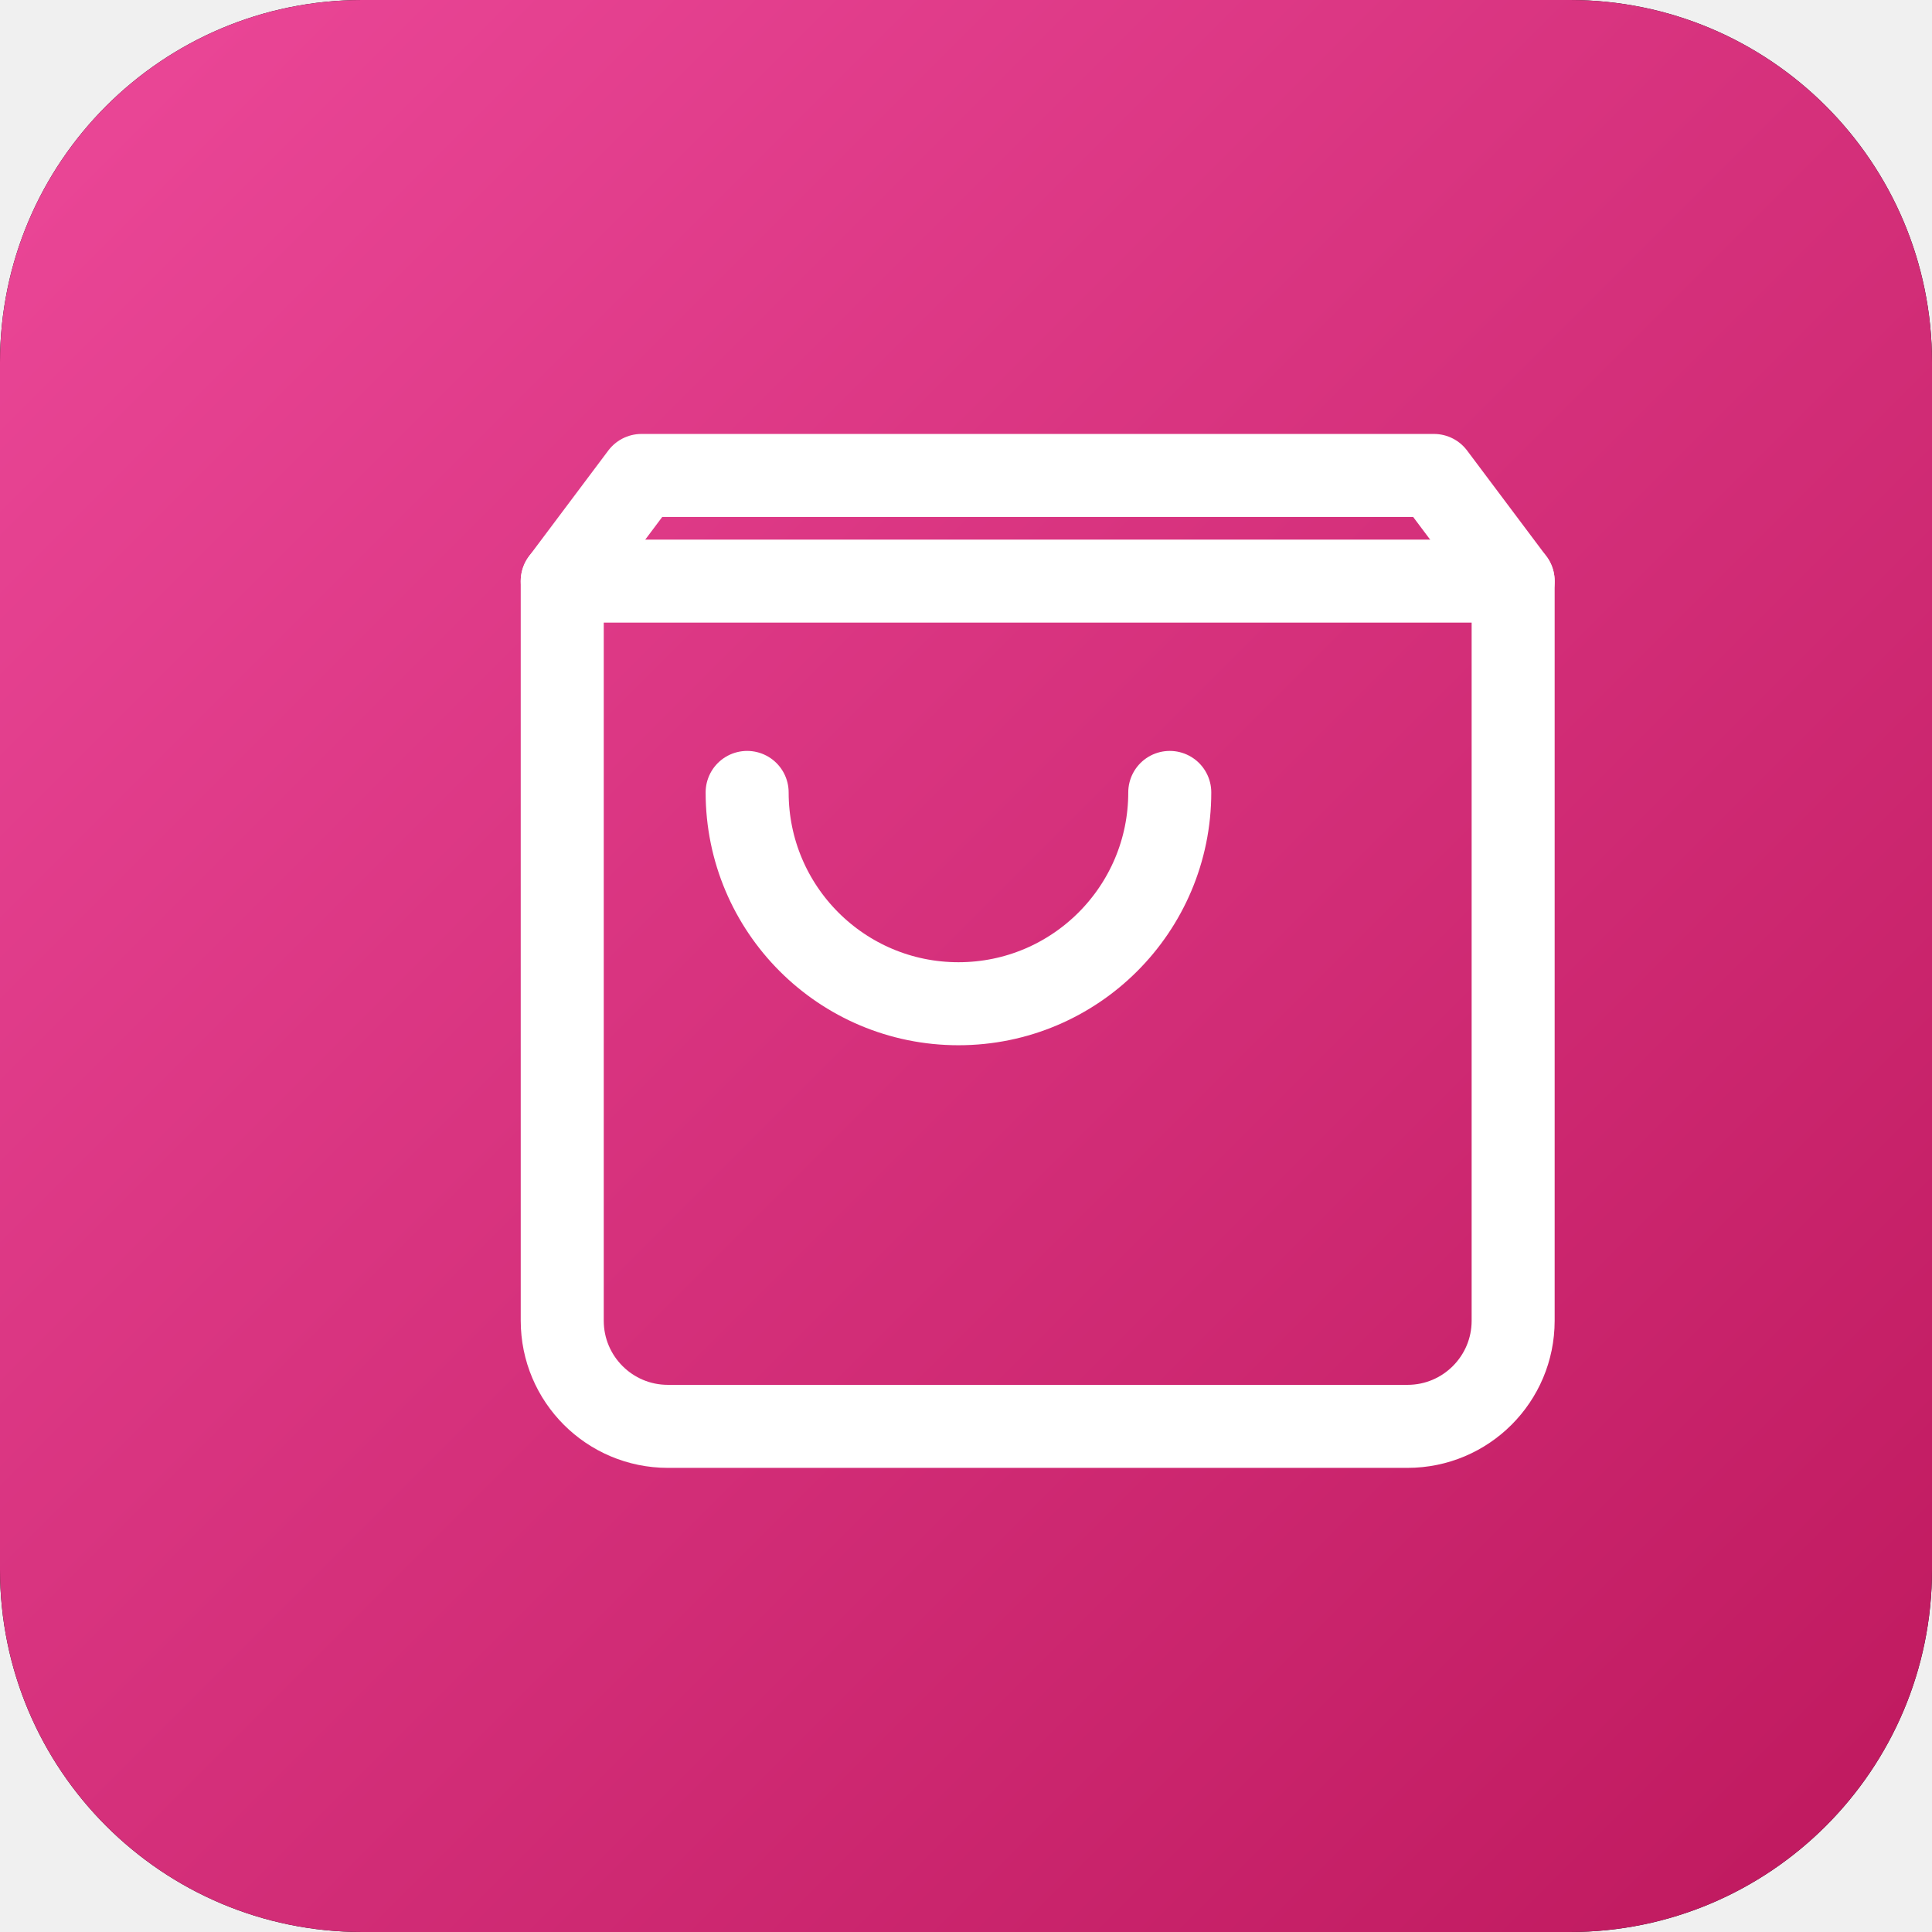
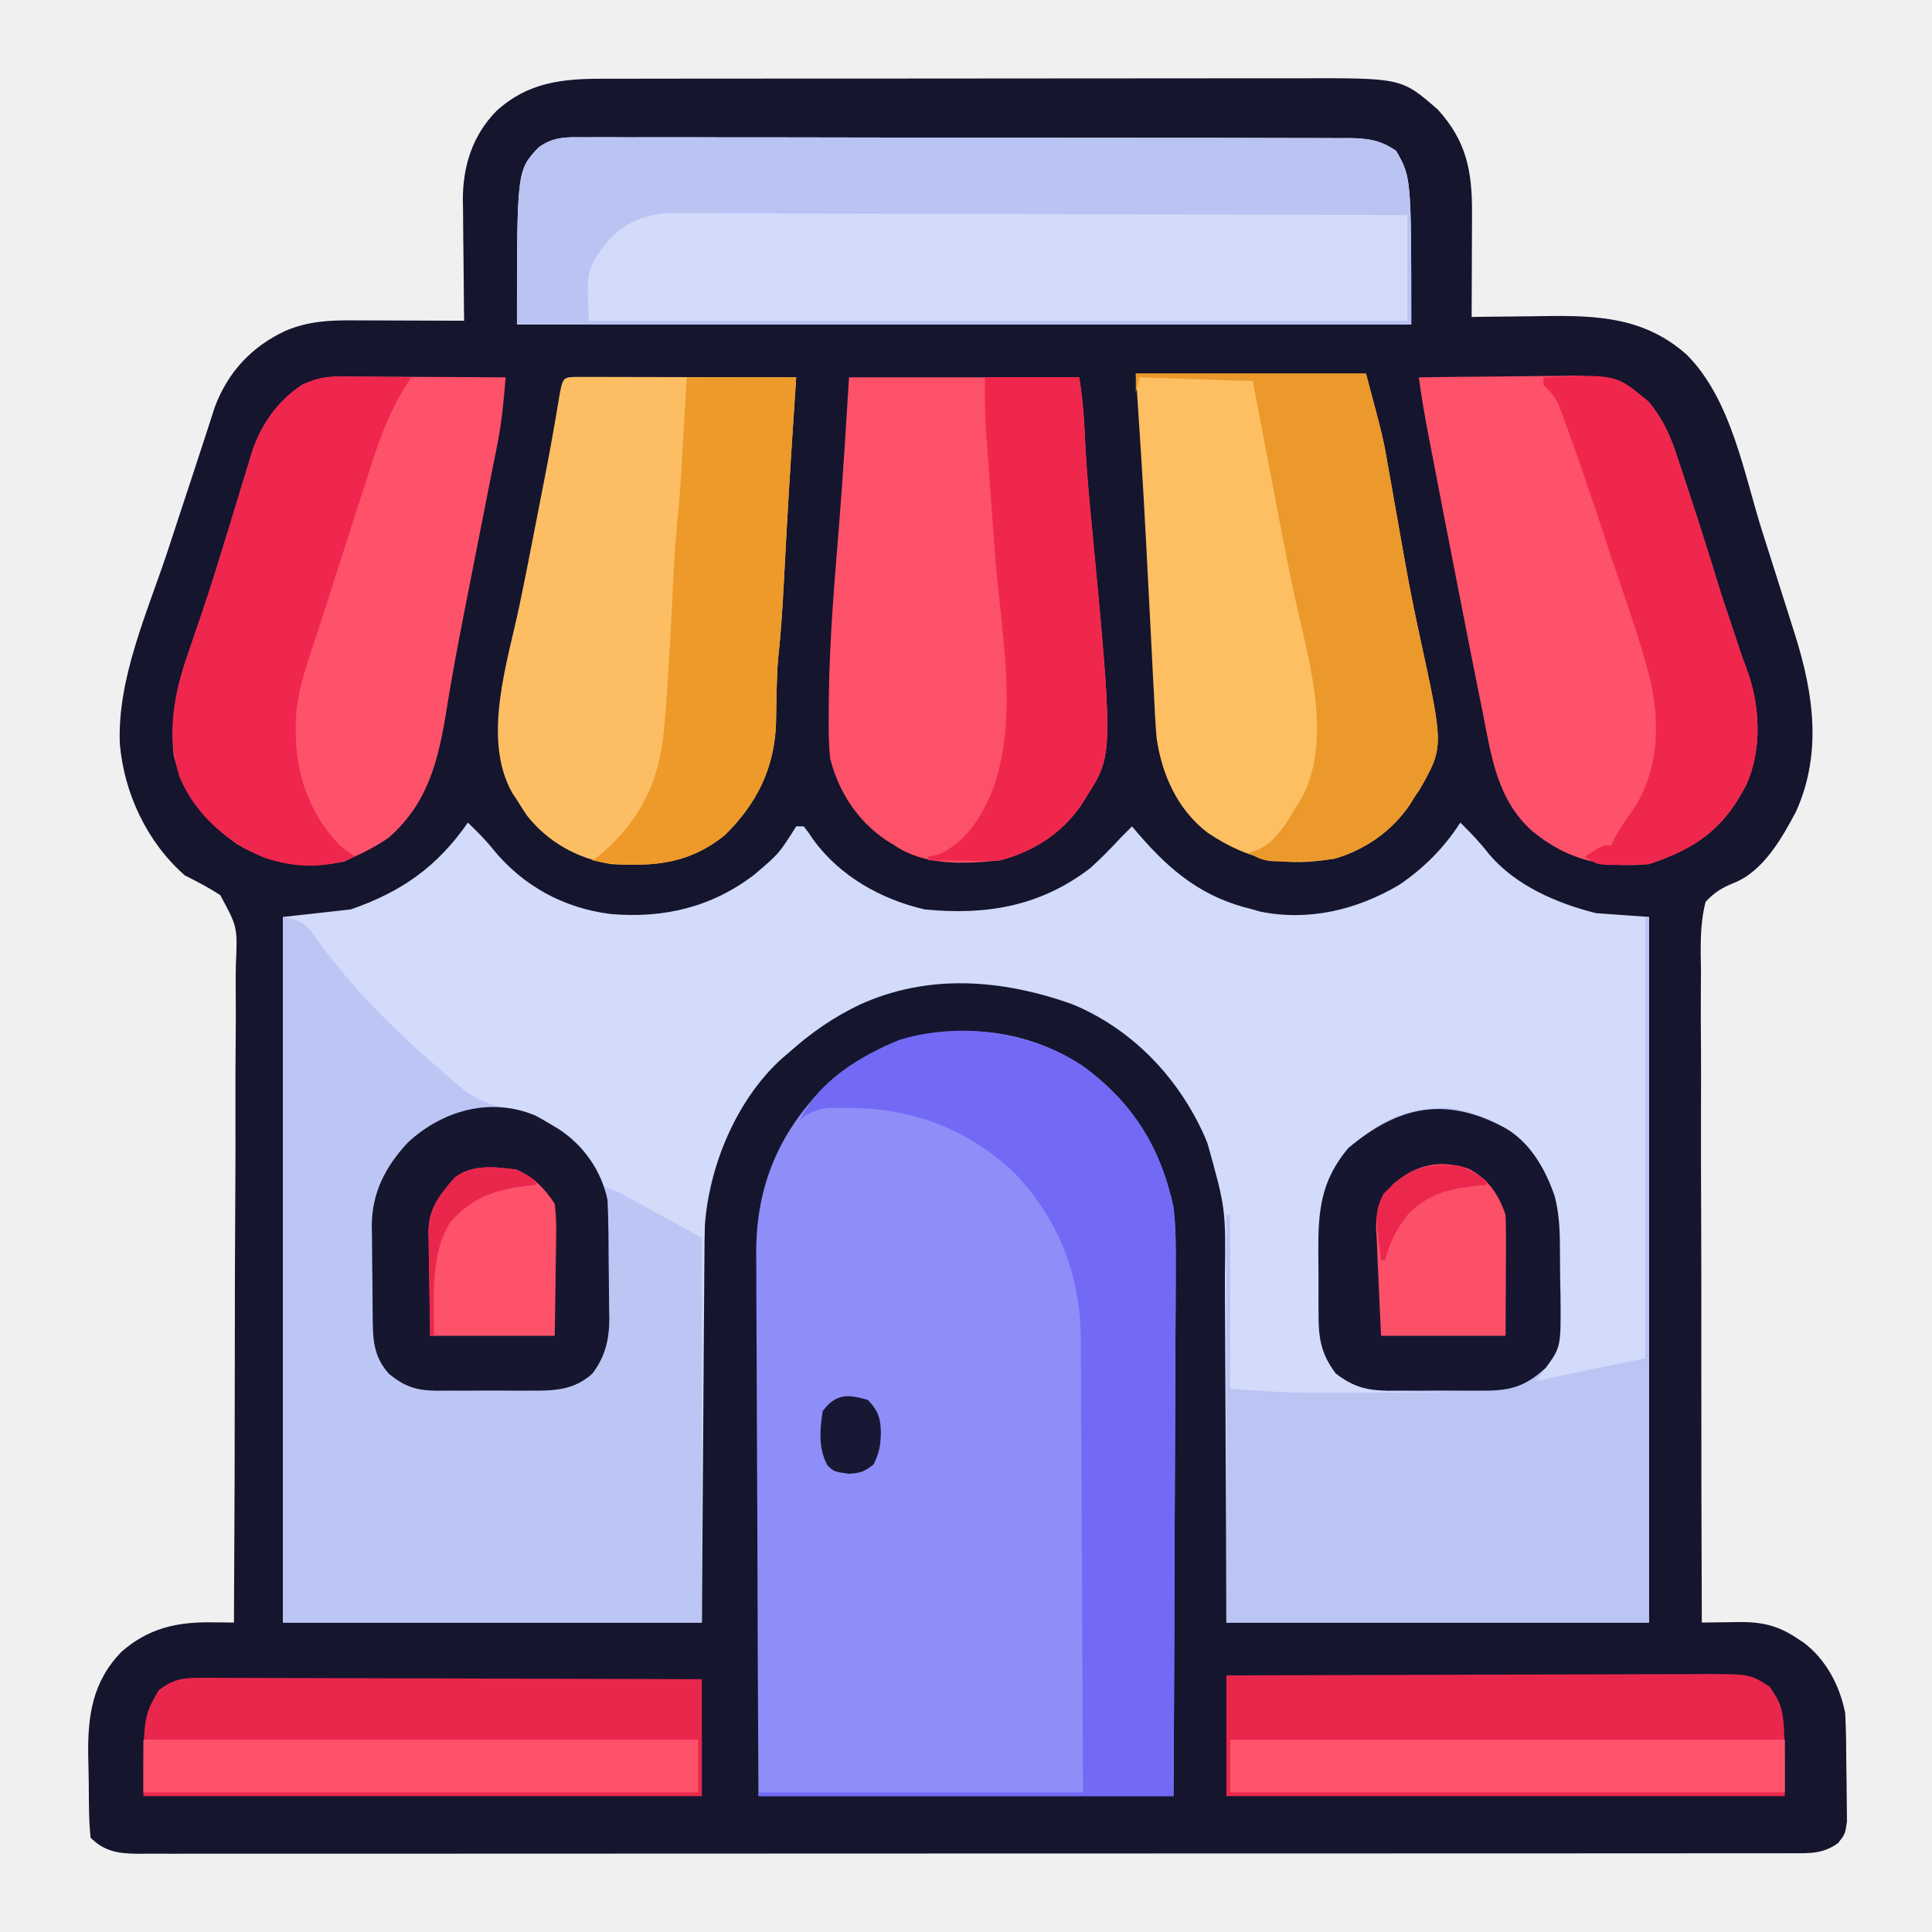
- <svg xmlns="http://www.w3.org/2000/svg" viewBox="0 0 512 512">
-   <rect width="512" height="512" rx="96" fill="#0f0f0f" />
-   <rect width="512" height="512" rx="96" fill="url(#grad)" />
-   <defs>
-     <linearGradient id="grad" x1="0%" y1="0%" x2="100%" y2="100%">
-       <stop offset="0%" style="stop-color:#ec4899" />
-       <stop offset="100%" style="stop-color:#be185d" />
-     </linearGradient>
-   </defs>
-   <g transform="translate(128, 112)" fill="none" stroke="white" stroke-width="22" stroke-linecap="round" stroke-linejoin="round">
-     <path d="M42 14L21 42v196a28 28 0 0 0 28 28h196a28 28 0 0 0 28-28V42L252 14z" />
-     <line x1="21" y1="42" x2="273" y2="42" />
-     <path d="M182 98a56 56 0 0 1-112 0" />
-   </g>
+ <svg xmlns="http://www.w3.org/2000/svg" version="1.1" width="512" height="512">
+   <path d="M0 0 C1.291 -0.003 1.291 -0.003 2.608 -0.007 C5.479 -0.013 8.349 -0.012 11.22 -0.012 C13.284 -0.015 15.347 -0.018 17.411 -0.022 C23.008 -0.031 28.605 -0.033 34.203 -0.034 C37.702 -0.034 41.201 -0.036 44.7 -0.039 C56.914 -0.048 69.129 -0.052 81.343 -0.052 C92.718 -0.051 104.093 -0.062 115.467 -0.077 C125.243 -0.09 135.018 -0.096 144.793 -0.095 C150.627 -0.095 156.461 -0.098 162.295 -0.108 C167.784 -0.118 173.273 -0.118 178.761 -0.111 C180.771 -0.11 182.781 -0.112 184.791 -0.118 C211.643 -0.194 211.643 -0.194 221.215 8.134 C228.816 16.451 230.388 24.506 230.313 35.595 C230.311 36.781 230.311 36.781 230.309 37.99 C230.303 40.496 230.29 43.003 230.278 45.509 C230.273 47.216 230.268 48.923 230.264 50.63 C230.253 54.798 230.236 58.966 230.215 63.134 C231.213 63.118 232.21 63.102 233.238 63.086 C236.995 63.031 240.752 62.997 244.51 62.969 C246.125 62.954 247.741 62.934 249.356 62.907 C263.568 62.683 276.06 63.218 287.215 73.134 C299.055 84.974 302.367 104.651 307.278 120.134 C307.991 122.373 308.706 124.613 309.42 126.852 C311.362 132.943 313.292 139.037 315.215 145.134 C315.452 145.883 315.688 146.632 315.932 147.403 C320.833 162.95 323.109 178.745 316.215 194.134 C312.502 201.184 307.494 210.061 299.711 213.117 C296.511 214.418 294.581 215.594 292.215 218.134 C290.663 224.17 290.892 230.15 290.988 236.348 C290.981 238.231 290.97 240.113 290.954 241.996 C290.925 247.102 290.956 252.205 290.999 257.311 C291.034 262.648 291.012 267.985 290.995 273.322 C290.974 283.426 291.002 293.53 291.05 303.634 C291.101 315.138 291.095 326.642 291.085 338.146 C291.065 361.809 291.117 385.471 291.215 409.134 C292.311 409.115 293.408 409.096 294.537 409.077 C295.991 409.061 297.445 409.047 298.899 409.032 C299.619 409.019 300.34 409.005 301.083 408.991 C307.03 408.947 311.28 409.864 316.215 413.134 C316.848 413.546 317.481 413.959 318.133 414.384 C324.138 418.89 327.768 425.813 329.215 433.134 C329.459 437.716 329.486 442.3 329.51 446.888 C329.522 448.385 329.542 449.883 329.572 451.38 C329.614 453.548 329.631 455.715 329.641 457.884 C329.663 459.825 329.663 459.825 329.685 461.806 C329.215 465.134 329.215 465.134 327.376 467.524 C323.389 470.493 319.57 470.276 314.817 470.262 C314.053 470.264 313.29 470.266 312.503 470.268 C309.924 470.272 307.345 470.27 304.766 470.267 C302.907 470.269 301.048 470.272 299.188 470.274 C294.063 470.28 288.937 470.28 283.811 470.279 C278.29 470.279 272.768 470.284 267.247 470.289 C256.423 470.297 245.599 470.3 234.775 470.301 C225.981 470.301 217.186 470.303 208.391 470.306 C187.534 470.314 166.676 470.32 145.819 470.319 C145.151 470.319 144.484 470.319 143.796 470.319 C140.414 470.319 137.031 470.319 133.649 470.319 C132.641 470.319 132.641 470.319 131.613 470.319 C130.254 470.319 128.896 470.319 127.537 470.319 C106.397 470.318 85.256 470.326 64.116 470.34 C40.376 470.355 16.637 470.363 -7.103 470.363 C-19.677 470.362 -32.251 470.365 -44.825 470.376 C-55.529 470.385 -66.234 470.387 -76.938 470.38 C-82.403 470.377 -87.868 470.377 -93.333 470.386 C-98.332 470.393 -103.33 470.392 -108.329 470.383 C-110.141 470.382 -111.954 470.384 -113.766 470.389 C-116.222 470.396 -118.678 470.391 -121.135 470.383 C-121.844 470.388 -122.554 470.393 -123.285 470.398 C-128.383 470.361 -132.114 469.804 -135.785 466.134 C-136.034 463.621 -136.161 461.222 -136.191 458.704 C-136.203 457.958 -136.214 457.213 -136.226 456.445 C-136.245 454.859 -136.258 453.274 -136.265 451.688 C-136.285 449.302 -136.346 446.918 -136.41 444.532 C-136.558 433.931 -135.358 424.887 -127.604 416.882 C-120.574 410.729 -113.129 408.969 -103.957 409.067 C-102.798 409.077 -101.638 409.086 -100.444 409.096 C-99.567 409.109 -98.689 409.121 -97.785 409.134 C-97.635 384.499 -97.554 359.865 -97.554 335.229 C-97.553 323.791 -97.529 312.353 -97.452 300.914 C-97.386 290.943 -97.361 280.974 -97.387 271.003 C-97.399 265.723 -97.39 260.446 -97.331 255.167 C-97.276 250.195 -97.277 245.227 -97.321 240.255 C-97.327 238.433 -97.313 236.61 -97.277 234.789 C-96.833 224.796 -96.833 224.796 -101.402 216.373 C-104.447 214.35 -107.525 212.775 -110.785 211.134 C-120.795 202.402 -126.922 189.34 -128.031 176.224 C-128.726 158.884 -120.696 141.339 -115.347 125.134 C-114.589 122.824 -113.83 120.514 -113.072 118.204 C-111.625 113.796 -110.172 109.39 -108.716 104.985 C-107.544 101.443 -106.382 97.898 -105.237 94.347 C-105.011 93.653 -104.786 92.96 -104.553 92.245 C-103.985 90.496 -103.421 88.746 -102.858 86.995 C-99.388 77.745 -93.077 70.962 -84.16 66.821 C-78.104 64.231 -72.475 63.994 -65.984 64.036 C-64.73 64.038 -64.73 64.038 -63.45 64.04 C-60.79 64.046 -58.131 64.058 -55.472 64.071 C-53.664 64.076 -51.856 64.081 -50.049 64.085 C-45.627 64.096 -41.206 64.113 -36.785 64.134 C-36.801 62.999 -36.816 61.865 -36.832 60.696 C-36.887 56.453 -36.921 52.209 -36.95 47.965 C-36.965 46.135 -36.985 44.305 -37.011 42.475 C-37.048 39.831 -37.065 37.188 -37.078 34.544 C-37.093 33.737 -37.109 32.931 -37.125 32.1 C-37.127 23.175 -34.59 15.023 -28.218 8.54 C-19.907 0.954 -10.814 -0.021 0 0 Z " fill="#15152E" transform="translate(159.7849,20.86629)" />
+   <path d="M0 0 C2.287 2.217 4.504 4.384 6.504 6.867 C14.437 16.692 25.411 22.73 37.994 24.239 C51.891 25.405 64.602 22.432 75.844 13.832 C82.445 8.235 82.445 8.235 87 1 C87.66 1 88.32 1 89 1 C90.191 2.504 90.191 2.504 91.562 4.562 C98.609 14.22 109.468 20.307 121 23 C137.333 24.623 151.766 22.209 165 12 C167.817 9.458 170.43 6.788 173 4 C173.995 2.995 174.994 1.994 176 1 C176.666 1.785 177.333 2.57 178.02 3.379 C186.544 13.191 195.07 20.004 208 23 C208.899 23.273 208.899 23.273 209.816 23.551 C222.807 26.223 235.575 23.142 246.84 16.477 C253.457 11.954 258.662 6.716 263 0 C265.763 2.682 268.264 5.334 270.625 8.375 C277.716 16.721 288.575 21.394 299 24 C305.93 24.495 305.93 24.495 313 25 C313 86.71 313 148.42 313 212 C276.04 212 239.08 212 201 212 C200.961 199.882 200.961 199.882 200.922 187.52 C200.897 182.383 200.87 177.247 200.84 172.111 C200.792 163.97 200.747 155.828 200.729 147.687 C200.715 141.118 200.679 134.55 200.632 127.982 C200.617 125.484 200.609 122.985 200.608 120.487 C200.833 102.322 200.833 102.322 196 85 C195.725 84.34 195.45 83.68 195.167 82.999 C188.178 67.387 175.91 54.594 160.012 48.062 C141.444 41.512 121.993 39.932 103.699 48.308 C96.697 51.683 90.763 55.818 85 61 C84.377 61.53 83.755 62.06 83.113 62.605 C71.225 73.425 63.99 90.731 62.803 106.635 C62.717 109.441 62.687 112.242 62.681 115.049 C62.671 116.121 62.661 117.193 62.65 118.297 C62.62 121.732 62.603 125.167 62.586 128.602 C62.569 130.736 62.551 132.87 62.532 135.005 C62.47 142.878 62.423 150.752 62.375 158.625 C62.251 176.239 62.127 193.852 62 212 C25.37 212 -11.26 212 -49 212 C-49 150.29 -49 88.58 -49 25 C-40.09 24.01 -40.09 24.01 -31 23 C-17.463 18.262 -8.213 11.748 0 0 Z " fill="#D2DBFA" transform="translate(124,218)" />
+   <path d="M0 0 C13.366 9.611 20.921 21.678 24.336 37.68 C24.947 43.079 24.975 48.396 24.904 53.816 C24.902 55.356 24.903 56.895 24.906 58.434 C24.907 62.557 24.878 66.68 24.843 70.803 C24.811 75.132 24.809 79.462 24.803 83.791 C24.787 91.965 24.746 100.138 24.696 108.312 C24.629 119.374 24.603 130.437 24.574 141.499 C24.527 158.893 24.427 176.286 24.336 193.68 C-11.964 193.68 -48.264 193.68 -85.664 193.68 C-85.866 154.872 -85.866 154.872 -85.908 138.555 C-85.938 127.308 -85.973 116.061 -86.041 104.813 C-86.091 96.621 -86.123 88.428 -86.135 80.235 C-86.141 75.902 -86.156 71.569 -86.193 67.236 C-86.227 63.146 -86.237 59.058 -86.23 54.968 C-86.231 53.478 -86.241 51.987 -86.26 50.497 C-86.469 33.588 -81.131 19.338 -69.414 6.93 C-50.392 -11.062 -22.276 -14.49 0 0 Z " fill="#8E8EF8" transform="translate(286.6641,282.3203)" />
+   <path d="M0 0 C5.892 1.178 6.235 2.042 9.562 6.75 C18.37 18.778 28.768 29.228 40 39 C40.586 39.514 41.172 40.029 41.776 40.559 C50.619 48.335 50.619 48.335 61.691 51.695 C68.382 52.578 74.309 56.309 79 61 C84 67.865 84 67.865 84 71 C85.65 71.66 87.3 72.32 89 73 C96.26 76.96 103.52 80.92 111 85 C111 118.66 111 152.32 111 187 C74.37 187 37.74 187 0 187 C0 125.29 0 63.58 0 0 Z " fill="#BCC6F5" transform="translate(75,243)" />
+   <path d="M0 0 C0.891 -0.006 1.782 -0.013 2.7 -0.019 C5.681 -0.035 8.66 -0.014 11.64 0.006 C13.779 0.003 15.918 -0.003 18.057 -0.011 C23.863 -0.025 29.668 -0.008 35.474 0.016 C41.549 0.036 47.624 0.03 53.699 0.028 C63.901 0.028 74.103 0.047 84.305 0.079 C96.101 0.116 107.897 0.125 119.693 0.118 C131.039 0.112 142.385 0.123 153.731 0.142 C158.561 0.15 163.39 0.153 168.219 0.151 C173.906 0.151 179.592 0.165 185.278 0.191 C187.366 0.198 189.453 0.2 191.54 0.197 C194.389 0.193 197.237 0.208 200.085 0.227 C200.912 0.222 201.739 0.216 202.59 0.211 C207.439 0.268 210.967 0.723 215.043 3.621 C219.043 10.621 219.043 10.621 219.043 49.621 C140.833 49.621 62.623 49.621 -17.957 49.621 C-17.957 8.859 -17.957 8.859 -12.33 2.785 C-8.462 -0.178 -4.721 -0.071 0 0 Z " fill="#D2DBFA" transform="translate(154.9573,36.37854)" />
+   <path d="M0 0 C0.33 0 0.66 0 1 0 C1 61.71 1 123.42 1 187 C-35.96 187 -72.92 187 -111 187 C-111 151.36 -111 115.72 -111 79 C-110.67 79 -110.34 79 -110 79 C-110 94.18 -110 109.36 -110 125 C-102.082 125.66 -94.451 126.14 -86.547 126.098 C-85.521 126.096 -84.494 126.095 -83.437 126.093 C-80.208 126.088 -76.979 126.075 -73.75 126.062 C-71.54 126.057 -69.331 126.053 -67.121 126.049 C-61.747 126.038 -56.374 126.021 -51 126 C-51.69 125.991 -52.381 125.981 -53.092 125.972 C-56.25 125.918 -59.406 125.834 -62.562 125.75 C-64.192 125.729 -64.192 125.729 -65.854 125.707 C-72.381 125.509 -76.837 125.152 -82 121 C-85.818 115.528 -86.607 111.509 -86.566 104.918 C-86.573 104.064 -86.579 103.21 -86.585 102.329 C-86.592 100.53 -86.589 98.731 -86.576 96.931 C-86.563 94.205 -86.597 91.482 -86.635 88.756 C-86.682 77.845 -85.949 69.886 -78.688 61.25 C-70.126 54.082 -63.978 50.433 -52.457 50.617 C-44.368 51.513 -36.563 55.039 -31 61 C-25.416 68.918 -22.713 76.224 -22.594 85.988 C-22.582 86.732 -22.571 87.475 -22.559 88.241 C-22.54 89.804 -22.527 91.368 -22.52 92.932 C-22.5 95.297 -22.438 97.658 -22.375 100.021 C-22.251 109.164 -22.916 115.644 -29 123 C-27.744 122.734 -26.489 122.469 -25.195 122.195 C-23.505 121.839 -21.815 121.482 -20.125 121.125 C-18.891 120.864 -18.891 120.864 -17.633 120.598 C-16.395 120.337 -16.395 120.337 -15.133 120.07 C-14.389 119.913 -13.646 119.756 -12.879 119.594 C-8.59 118.709 -4.294 117.859 0 117 C0 78.39 0 39.78 0 0 Z " fill="#BBC5F3" transform="translate(436,243)" />
+   <path d="M0 0 C20.13 0 40.26 0 61 0 C65.59 17.212 65.59 17.212 66.965 25.211 C67.203 26.543 67.203 26.543 67.445 27.902 C67.949 30.726 68.443 33.55 68.938 36.375 C69.63 40.299 70.328 44.222 71.027 48.145 C71.197 49.096 71.366 50.047 71.54 51.027 C72.684 57.396 73.965 63.718 75.344 70.042 C81.624 98.97 81.624 98.97 75.254 110.156 C74.84 110.765 74.426 111.373 74 112 C73.576 112.691 73.152 113.382 72.715 114.094 C67.999 121.134 60.928 126.162 52.77 128.52 C39.715 130.784 30.19 129.152 19.109 121.734 C11.101 115.668 6.903 106.33 5.51 96.566 C5.192 92.687 4.978 88.81 4.805 84.922 C4.727 83.465 4.648 82.008 4.567 80.551 C4.359 76.723 4.171 72.895 3.988 69.066 C3.804 65.282 3.603 61.498 3.402 57.715 C3.166 53.238 2.93 48.761 2.703 44.284 C1.948 29.512 0.982 14.759 0 0 Z " fill="#FEBF63" transform="translate(301,99)" />
+   <path d="M0 0 C1.622 0.003 1.622 0.003 3.277 0.007 C4.498 0.007 5.719 0.007 6.978 0.007 C8.32 0.012 9.663 0.017 11.005 0.023 C12.372 0.024 13.738 0.026 15.104 0.027 C18.706 0.031 22.308 0.041 25.91 0.052 C29.583 0.062 33.256 0.066 36.929 0.071 C44.141 0.082 51.352 0.099 58.564 0.12 C58.507 0.978 58.45 1.836 58.392 2.72 C57.552 15.425 56.715 28.129 56.021 40.843 C55.977 41.645 55.933 42.447 55.888 43.274 C55.675 47.186 55.466 51.098 55.262 55.01 C54.911 61.614 54.49 68.185 53.772 74.762 C53.536 77.436 53.451 80.093 53.388 82.777 C53.352 84.217 53.352 84.217 53.316 85.687 C53.273 87.642 53.242 89.598 53.222 91.554 C52.877 103.506 48.186 113.11 39.63 121.444 C30.468 128.875 20.976 129.788 9.564 129.12 C0.67 127.669 -7.117 123.394 -12.749 116.308 C-13.673 114.931 -14.57 113.535 -15.436 112.12 C-15.85 111.5 -16.264 110.88 -16.69 110.241 C-24.773 95.85 -17.921 75.584 -14.788 60.628 C-13.182 52.955 -11.688 45.262 -10.199 37.566 C-9.764 35.324 -9.325 33.083 -8.885 30.841 C-7.743 25.004 -6.608 19.169 -5.598 13.307 C-5.462 12.521 -5.327 11.736 -5.187 10.926 C-4.928 9.412 -4.673 7.897 -4.422 6.381 C-3.364 0.166 -3.364 0.166 0 0 Z " fill="#FDBE63" transform="translate(152.4361,99.87975)" />
+   <path d="M0 0 C20.13 0 40.26 0 61 0 C61.816 4.898 62.235 9.566 62.438 14.5 C62.759 21.398 63.265 28.252 63.938 35.125 C70.116 99.851 70.116 99.851 63 111 C62.271 112.176 62.271 112.176 61.527 113.375 C56.255 120.953 48.903 125.652 40 128 C30.55 128.982 20.111 129.516 12 124 C11.309 123.576 10.618 123.152 9.906 122.715 C2.302 117.622 -2.764 109.871 -5 101 C-5.439 96.847 -5.424 92.735 -5.375 88.562 C-5.368 87.32 -5.36 86.077 -5.353 84.796 C-5.179 69.356 -3.828 53.968 -2.593 38.585 C-1.568 25.734 -0.808 12.866 0 0 Z " fill="#FD516A" transform="translate(225,100)" />
+   <path d="M0 0 C6.813 -0.102 13.627 -0.172 20.441 -0.22 C22.756 -0.24 25.071 -0.267 27.386 -0.302 C30.725 -0.351 34.063 -0.373 37.402 -0.391 C38.428 -0.411 39.453 -0.432 40.51 -0.453 C48.557 -0.456 54.674 1.18 60.875 6.438 C64.528 10.842 66.555 15.17 68.34 20.594 C68.548 21.222 68.756 21.85 68.971 22.497 C69.632 24.496 70.285 26.498 70.938 28.5 C71.371 29.813 71.805 31.125 72.24 32.438 C74.613 39.624 76.887 46.836 79.095 54.075 C80.351 58.136 81.7 62.162 83.062 66.188 C83.577 67.742 84.092 69.297 84.605 70.852 C85.379 73.181 86.181 75.477 87.051 77.773 C90.455 87.228 90.971 98.547 86.846 107.827 C80.852 119.684 73.432 124.856 61 129 C48.978 130.121 39.46 128.004 30.062 120.25 C20.706 111.957 19.16 100.151 16.875 88.5 C16.5 86.644 16.123 84.788 15.746 82.933 C14.472 76.627 13.235 70.314 12 64 C11.511 61.507 11.021 59.014 10.532 56.521 C8.059 43.899 5.608 31.273 3.188 18.641 C2.877 17.029 2.877 17.029 2.561 15.385 C1.584 10.268 0.677 5.166 0 0 Z " fill="#FE516A" transform="translate(376,100)" />
+   <path d="M0 0 C0.981 0 1.961 0 2.972 0 C4.018 0.011 5.064 0.021 6.141 0.032 C7.762 0.036 7.762 0.036 9.416 0.04 C12.86 0.051 16.303 0.077 19.747 0.102 C22.085 0.112 24.423 0.121 26.76 0.129 C32.485 0.151 38.21 0.185 43.934 0.227 C43.45 6.147 42.932 11.985 41.77 17.817 C41.539 18.995 41.307 20.173 41.069 21.387 C40.818 22.634 40.567 23.88 40.309 25.165 C40.044 26.508 39.779 27.852 39.515 29.196 C38.953 32.05 38.388 34.904 37.821 37.758 C36.454 44.641 35.105 51.527 33.761 58.415 C33.46 59.955 33.158 61.496 32.855 63.036 C31.203 71.444 29.634 79.848 28.28 88.311 C26.145 101.552 23.451 113.03 12.934 122.227 C10.051 124.221 7.13 125.795 3.934 127.227 C3.006 127.66 2.078 128.093 1.122 128.54 C-9.055 130.735 -18.348 129.225 -27.284 123.907 C-35.93 117.822 -41.667 110.612 -44.066 100.227 C-45.024 90.154 -43.23 81.856 -39.878 72.415 C-39.196 70.425 -38.522 68.433 -37.848 66.441 C-37.366 65.018 -36.881 63.596 -36.394 62.174 C-34.384 56.276 -32.535 50.336 -30.718 44.375 C-30.148 42.518 -29.577 40.661 -29.006 38.804 C-28.164 36.067 -27.327 33.328 -26.505 30.584 C-25.733 28.014 -24.94 25.45 -24.144 22.887 C-23.922 22.13 -23.7 21.373 -23.472 20.593 C-21.092 13.06 -16.7 6.65 -10.066 2.227 C-6.568 0.599 -3.848 -0.02 0 0 Z " fill="#FE516A" transform="translate(90.06567,99.77295)" />
+   <path d="M0 0 C13.366 9.611 20.921 21.678 24.336 37.68 C24.947 43.079 24.975 48.396 24.904 53.816 C24.902 55.356 24.903 56.895 24.906 58.434 C24.907 62.557 24.878 66.68 24.843 70.803 C24.811 75.132 24.809 79.462 24.803 83.791 C24.787 91.965 24.746 100.138 24.696 108.312 C24.629 119.374 24.603 130.437 24.574 141.499 C24.527 158.893 24.427 176.286 24.336 193.68 C-11.964 193.68 -48.264 193.68 -85.664 193.68 C-85.664 193.35 -85.664 193.02 -85.664 192.68 C-57.284 192.68 -28.904 192.68 0.336 192.68 C0.245 169.867 0.245 169.867 0.127 147.055 C0.073 137.745 0.021 128.436 -0.01 119.127 C-0.034 112.346 -0.067 105.564 -0.113 98.783 C-0.137 95.197 -0.155 91.61 -0.162 88.024 C-0.169 84.008 -0.199 79.992 -0.232 75.976 C-0.23 74.803 -0.229 73.631 -0.227 72.423 C-0.417 55.617 -6.055 40.952 -17.664 28.68 C-30.028 16.984 -44.288 11.494 -61.102 11.305 C-61.979 11.291 -62.856 11.277 -63.76 11.262 C-68.747 11.278 -68.747 11.278 -73.262 13.203 C-73.956 13.934 -73.956 13.934 -74.664 14.68 C-70.019 4.257 -58.475 -2.622 -48.289 -6.758 C-32.268 -11.583 -13.946 -9.071 0 0 Z " fill="#726AF5" transform="translate(286.6641,282.3203)" />
+   <path d="M0 0 C0.891 -0.006 1.782 -0.013 2.7 -0.019 C5.681 -0.035 8.66 -0.014 11.64 0.006 C13.779 0.003 15.918 -0.003 18.057 -0.011 C23.863 -0.025 29.668 -0.008 35.474 0.016 C41.549 0.036 47.624 0.03 53.699 0.028 C63.901 0.028 74.103 0.047 84.305 0.079 C96.101 0.116 107.897 0.125 119.693 0.118 C131.039 0.112 142.385 0.123 153.731 0.142 C158.561 0.15 163.39 0.153 168.219 0.151 C173.906 0.151 179.592 0.165 185.278 0.191 C187.366 0.198 189.453 0.2 191.54 0.197 C194.389 0.193 197.237 0.208 200.085 0.227 C200.912 0.222 201.739 0.216 202.59 0.211 C207.439 0.268 210.967 0.723 215.043 3.621 C219.043 10.621 219.043 10.621 219.043 49.621 C140.833 49.621 62.623 49.621 -17.957 49.621 C-17.957 8.859 -17.957 8.859 -12.33 2.785 C-8.462 -0.178 -4.721 -0.071 0 0 Z M5.668 28.121 C5.206 28.689 4.745 29.256 4.269 29.84 C-0.448 36.691 1.043 38.513 1.043 48.621 C72.653 48.621 144.263 48.621 218.043 48.621 C218.043 39.381 218.043 30.141 218.043 20.621 C191.974 20.529 165.905 20.457 139.836 20.414 C127.731 20.394 115.627 20.365 103.523 20.32 C92.972 20.28 82.422 20.254 71.871 20.245 C66.285 20.24 60.699 20.228 55.113 20.199 C49.853 20.171 44.594 20.163 39.334 20.169 C37.406 20.168 35.477 20.16 33.549 20.145 C30.911 20.125 28.274 20.13 25.635 20.14 C24.497 20.123 24.497 20.123 23.336 20.105 C16.447 20.182 10.032 22.571 5.668 28.121 Z " fill="#BAC4F2" transform="translate(154.9573,36.37854)" />
+   <path d="M0 0 C17.742 -0.068 35.483 -0.123 53.225 -0.155 C61.463 -0.171 69.701 -0.192 77.939 -0.226 C85.121 -0.256 92.302 -0.276 99.484 -0.282 C103.285 -0.286 107.087 -0.295 110.888 -0.317 C114.469 -0.338 118.05 -0.344 121.631 -0.339 C123.566 -0.341 125.5 -0.357 127.435 -0.373 C138.76 -0.333 138.76 -0.333 144 3 C148 9 148 9 148 32 C99.16 32 50.32 32 0 32 C0 21.44 0 10.88 0 0 Z " fill="#E9274D" transform="translate(325,444)" />
+   <path d="M0 0 C1.176 -0.004 2.353 -0.008 3.565 -0.012 C4.847 -0.002 6.129 0.009 7.449 0.02 C8.819 0.021 10.189 0.021 11.56 0.019 C15.272 0.018 18.984 0.036 22.697 0.057 C26.579 0.075 30.462 0.077 34.344 0.081 C41.693 0.09 49.041 0.115 56.39 0.145 C64.758 0.178 73.125 0.195 81.493 0.21 C98.702 0.241 115.912 0.296 133.122 0.361 C133.122 10.591 133.122 20.821 133.122 31.361 C84.282 31.361 35.442 31.361 -14.878 31.361 C-14.878 10.361 -14.878 10.361 -10.878 3.361 C-7.272 0.462 -4.567 -0.012 0 0 Z " fill="#E9274D" transform="translate(52.87825,444.6392)" />
+   <path d="M0 0 C6.621 3.87 10.68 11.05 13.058 18.165 C14.045 22.185 14.34 25.947 14.371 30.059 C14.385 31.181 14.385 31.181 14.398 32.325 C14.413 33.898 14.422 35.47 14.426 37.042 C14.437 39.428 14.487 41.812 14.537 44.197 C14.688 57.938 14.688 57.938 10.664 63.477 C5.058 68.607 1.033 69.602 -6.309 69.531 C-7.194 69.535 -8.078 69.539 -8.99 69.543 C-10.855 69.546 -12.72 69.538 -14.585 69.521 C-17.426 69.5 -20.263 69.521 -23.104 69.547 C-24.922 69.544 -26.74 69.539 -28.559 69.531 C-29.821 69.543 -29.821 69.543 -31.11 69.556 C-36.887 69.465 -40.358 68.532 -45 65 C-49.015 59.681 -49.607 55.464 -49.566 48.918 C-49.573 48.064 -49.579 47.21 -49.585 46.329 C-49.592 44.53 -49.589 42.731 -49.576 40.931 C-49.563 38.205 -49.597 35.482 -49.635 32.756 C-49.682 21.845 -48.949 13.886 -41.688 5.25 C-28.394 -5.88 -15.967 -8.67 0 0 Z " fill="#171630" transform="translate(399,299)" />
+   <path d="M0 0 C1.399 0.748 2.776 1.54 4.125 2.375 C4.822 2.788 5.52 3.2 6.238 3.625 C12.822 7.989 17.486 14.598 19.125 22.375 C19.256 25.19 19.337 27.981 19.363 30.797 C19.371 31.616 19.379 32.435 19.388 33.278 C19.402 35.01 19.412 36.741 19.42 38.473 C19.432 40.234 19.452 41.995 19.482 43.756 C19.525 46.311 19.541 48.866 19.551 51.422 C19.568 52.199 19.586 52.977 19.604 53.778 C19.582 59.364 18.533 63.852 15.125 68.375 C10.314 72.791 4.939 72.966 -1.316 72.906 C-2.202 72.91 -3.088 72.914 -4.001 72.918 C-5.864 72.921 -7.727 72.913 -9.591 72.896 C-12.433 72.875 -15.273 72.896 -18.115 72.922 C-19.932 72.919 -21.749 72.914 -23.566 72.906 C-24.832 72.918 -24.832 72.918 -26.124 72.931 C-31.516 72.846 -34.582 71.929 -38.875 68.375 C-43.078 63.592 -43.057 58.991 -43.113 52.867 C-43.121 52.027 -43.129 51.187 -43.138 50.322 C-43.152 48.541 -43.162 46.761 -43.17 44.98 C-43.182 43.171 -43.202 41.361 -43.232 39.552 C-43.275 36.928 -43.291 34.304 -43.301 31.68 C-43.318 30.882 -43.336 30.085 -43.354 29.264 C-43.32 20.431 -39.74 13.558 -33.805 7.164 C-24.655 -1.319 -11.929 -4.988 0 0 Z " fill="#17162F" transform="translate(141.875,295.625)" />
+   <path d="M0 0 C1.6 0.01 1.6 0.01 3.232 0.02 C4.887 0.045 4.887 0.045 6.574 0.07 C7.696 0.079 8.818 0.088 9.975 0.098 C12.737 0.121 15.499 0.156 18.262 0.195 C17.691 1.05 17.691 1.05 17.11 1.922 C12.76 8.754 10.129 15.6 7.695 23.297 C7.294 24.532 6.893 25.767 6.479 27.04 C5.419 30.302 4.375 33.568 3.333 36.836 C2.286 40.114 1.223 43.387 0.162 46.66 C-1.822 52.787 -3.78 58.921 -5.732 65.058 C-6.611 67.797 -7.508 70.528 -8.419 73.256 C-10.704 80.157 -12.597 86.559 -12.363 93.883 C-12.349 94.675 -12.335 95.468 -12.321 96.284 C-11.893 106.785 -8.087 116.564 -0.738 124.195 C0.574 125.223 1.903 126.231 3.262 127.195 C-4.315 130.563 -12.745 130.155 -20.488 127.57 C-30.478 123.465 -38.959 116.147 -43.176 106.07 C-46.785 94.317 -44.562 83.679 -40.551 72.383 C-39.869 70.393 -39.194 68.402 -38.52 66.409 C-38.038 64.986 -37.554 63.564 -37.067 62.143 C-35.057 56.244 -33.208 50.304 -31.391 44.344 C-30.82 42.487 -30.249 40.63 -29.678 38.773 C-28.837 36.035 -28 33.296 -27.177 30.552 C-26.405 27.982 -25.613 25.418 -24.816 22.855 C-24.595 22.098 -24.373 21.341 -24.145 20.561 C-21.765 13.028 -17.373 6.618 -10.738 2.195 C-7.012 0.425 -4.112 -0.044 0 0 Z " fill="#EF264D" transform="translate(90.73828,99.80469)" />
+   <path d="M0 0 C20.13 0 40.26 0 61 0 C65.59 17.212 65.59 17.212 66.965 25.211 C67.203 26.543 67.203 26.543 67.445 27.902 C67.949 30.726 68.443 33.55 68.938 36.375 C69.63 40.299 70.328 44.222 71.027 48.145 C71.197 49.096 71.366 50.047 71.54 51.027 C72.684 57.396 73.965 63.718 75.344 70.042 C81.624 98.97 81.624 98.97 75.254 110.156 C74.84 110.765 74.426 111.373 74 112 C73.576 112.691 73.152 113.382 72.715 114.094 C67.986 121.154 60.946 126.087 52.805 128.535 C48.907 129.181 45.071 129.284 41.125 129.312 C40.375 129.318 39.625 129.324 38.852 129.33 C35.053 129.279 33.229 129.153 30 127 C30.846 126.711 31.691 126.422 32.562 126.125 C37.599 123.589 40.202 118.701 43 114 C43.44 113.27 43.879 112.541 44.332 111.789 C52.462 95.414 45.152 73.85 41.643 57.005 C39.535 46.848 37.611 36.656 35.674 26.465 C34.891 22.349 34.104 18.232 33.316 14.116 C32.543 10.078 31.772 6.039 31 2 C16.15 1.505 16.15 1.505 1 1 C0.67 2.32 0.34 3.64 0 5 C0 3.35 0 1.7 0 0 Z " fill="#EB992B" transform="translate(301,99)" />
+   <path d="M0 0 C9.57 0 19.14 0 29 0 C28.711 4.372 28.422 8.745 28.125 13.25 C27.526 22.405 26.957 31.561 26.457 40.723 C26.413 41.525 26.369 42.327 26.324 43.154 C26.111 47.065 25.902 50.977 25.698 54.89 C25.347 61.494 24.926 68.065 24.208 74.641 C23.972 77.316 23.887 79.972 23.824 82.656 C23.788 84.097 23.788 84.097 23.752 85.566 C23.709 87.522 23.678 89.478 23.658 91.434 C23.313 103.386 18.622 112.99 10.066 121.324 C3.104 126.97 -4.136 129.144 -12.938 129.125 C-14.143 129.128 -15.348 129.13 -16.59 129.133 C-19.532 129.018 -22.145 128.683 -25 128 C-24.319 127.505 -23.639 127.01 -22.938 126.5 C-12.21 117.37 -7.154 106.875 -6 92.938 C-5.92 92.019 -5.839 91.101 -5.756 90.155 C-4.814 78.762 -4.262 67.339 -3.697 55.922 C-3.359 49.155 -2.998 42.415 -2.257 35.678 C-1.626 29.094 -1.323 22.477 -0.938 15.875 C-0.846 14.331 -0.754 12.786 -0.662 11.242 C-0.439 7.495 -0.22 3.747 0 0 Z " fill="#ED9A2B" transform="translate(182,100)" />
+   <path d="M0 0 C19.278 -0.852 19.278 -0.852 27.875 6.438 C31.528 10.842 33.555 15.17 35.34 20.594 C35.548 21.222 35.756 21.85 35.971 22.497 C36.632 24.496 37.285 26.498 37.938 28.5 C38.371 29.813 38.805 31.125 39.24 32.438 C41.613 39.624 43.887 46.836 46.095 54.075 C47.351 58.136 48.7 62.162 50.062 66.188 C50.577 67.742 51.092 69.297 51.605 70.852 C52.379 73.181 53.181 75.477 54.051 77.773 C57.455 87.228 57.971 98.547 53.846 107.827 C47.852 119.684 40.432 124.856 28 129 C25.669 129.12 23.334 129.175 21 129.188 C19.762 129.202 18.525 129.216 17.25 129.23 C14 129 14 129 11 127 C15.75 124 15.75 124 18 124 C18.404 123.141 18.404 123.141 18.816 122.266 C20.428 119.181 22.446 116.439 24.465 113.609 C30.738 102.946 30.899 91.212 28.161 79.372 C25.726 70.203 22.624 61.225 19.557 52.253 C18.316 48.6 17.113 44.935 15.904 41.271 C12.52 31.057 9.104 20.856 5.37 10.763 C4.986 9.725 4.603 8.687 4.208 7.617 C3.051 5.111 1.978 3.851 0 2 C0 1.34 0 0.68 0 0 Z " fill="#EF274D" transform="translate(409,100)" />
+   <path d="M0 0 C8.25 0 16.5 0 25 0 C25.816 4.898 26.235 9.566 26.438 14.5 C26.759 21.398 27.265 28.252 27.938 35.125 C34.116 99.851 34.116 99.851 27 111 C26.271 112.176 26.271 112.176 25.527 113.375 C20.28 120.918 12.893 125.722 4 128 C0.703 128.226 -2.572 128.19 -5.875 128.125 C-6.754 128.116 -7.633 128.107 -8.539 128.098 C-10.693 128.074 -12.846 128.038 -15 128 C-15 127.67 -15 127.34 -15 127 C-13.762 126.783 -13.762 126.783 -12.5 126.562 C-5.114 123.265 -1.118 116.902 1.938 109.625 C9.2 90.571 4.168 66.814 2.682 46.775 C2.2 40.261 1.729 33.747 1.261 27.232 C1.098 24.983 0.93 22.733 0.762 20.484 C0.661 19.094 0.56 17.704 0.459 16.314 C0.326 14.516 0.326 14.516 0.19 12.681 C-0.028 8.459 0 4.228 0 0 Z " fill="#F0274D" transform="translate(261,100)" />
+   <path d="M0 0 C48.51 0 97.02 0 147 0 C147 4.62 147 9.24 147 14 C98.49 14 49.98 14 0 14 C0 9.38 0 4.76 0 0 Z " fill="#FF526B" transform="translate(326,461)" />
+   <path d="M0 0 C48.51 0 97.02 0 147 0 C147 4.62 147 9.24 147 14 C98.49 14 49.98 14 0 14 C0 9.38 0 4.76 0 0 Z " fill="#FE516A" transform="translate(38,461)" />
+   <path d="M0 0 C5.238 2.744 8.026 6.817 9.859 12.316 C9.944 14.757 9.976 17.169 9.957 19.609 C9.955 20.901 9.952 22.193 9.949 23.524 C9.94 25.167 9.931 26.811 9.922 28.504 C9.901 33.722 9.881 38.94 9.859 44.316 C-1.031 44.316 -11.921 44.316 -23.141 44.316 C-23.376 39.584 -23.598 34.854 -23.788 30.12 C-23.856 28.511 -23.932 26.903 -24.015 25.295 C-24.134 22.977 -24.226 20.659 -24.312 18.34 C-24.355 17.627 -24.398 16.914 -24.441 16.18 C-24.595 11.024 -23.37 8.28 -20.141 4.316 C-14.125 -0.983 -7.886 -2.518 0 0 Z " fill="#FC5069" transform="translate(389.1406,309.6836)" />
+   <path d="M0 0 C4.504 2.134 7.284 4.845 10 9 C10.343 11.855 10.47 14.304 10.391 17.145 C10.385 17.914 10.379 18.684 10.373 19.477 C10.351 21.923 10.301 24.367 10.25 26.812 C10.23 28.476 10.212 30.139 10.195 31.803 C10.155 35.87 10.076 39.933 10 44 C-0.89 44 -11.78 44 -23 44 C-23.082 38.679 -23.165 33.358 -23.25 27.875 C-23.286 26.207 -23.323 24.539 -23.36 22.82 C-23.372 21.481 -23.382 20.143 -23.391 18.805 C-23.411 18.123 -23.432 17.441 -23.453 16.739 C-23.457 10.244 -20.607 6.895 -16.562 2.125 C-11.892 -1.566 -5.579 -0.768 0 0 Z " fill="#FE516A" transform="translate(137,310)" />
+   <path d="M0 0 C2.767 2.882 3.431 4.98 3.438 8.938 C3.313 12.314 2.99 14.02 1.5 17.125 C-1.092 19.069 -1.951 19.373 -5.062 19.562 C-9 19 -9 19 -10.715 17.34 C-13.166 12.878 -12.721 7.926 -12 3 C-8.575 -1.671 -5.356 -1.587 0 0 Z " fill="#181835" transform="translate(230,371)" />
+   <path d="M0 0 C2.707 1.062 4.608 2.299 7 4 C7 4.33 7 4.66 7 5 C6.154 5.075 5.309 5.15 4.438 5.227 C-3.222 6.114 -8.565 7.363 -14 13 C-17.012 16.804 -18.67 20.346 -20 25 C-20.33 25 -20.66 25 -21 25 C-22.597 12.331 -22.597 12.331 -20.375 7.375 C-13.734 0.734 -9.348 -0.989 0 0 Z " fill="#EC274D" transform="translate(387,309)" />
+   <path d="M0 0 C2.902 1.469 2.902 1.469 5 3 C5 3.33 5 3.66 5 4 C4.238 4.075 3.476 4.15 2.691 4.227 C-5.81 5.309 -11.866 7.321 -17.629 13.844 C-23.108 22.461 -21.934 34.144 -22 44 C-22.33 44 -22.66 44 -23 44 C-23.099 39.41 -23.172 34.821 -23.22 30.23 C-23.24 28.671 -23.267 27.111 -23.302 25.552 C-23.351 23.303 -23.373 21.054 -23.391 18.805 C-23.411 18.114 -23.432 17.423 -23.453 16.711 C-23.456 10.23 -20.597 6.883 -16.562 2.125 C-11.986 -1.513 -5.485 -0.824 0 0 Z " fill="#E9274D" transform="translate(137,310)" />
</svg>
